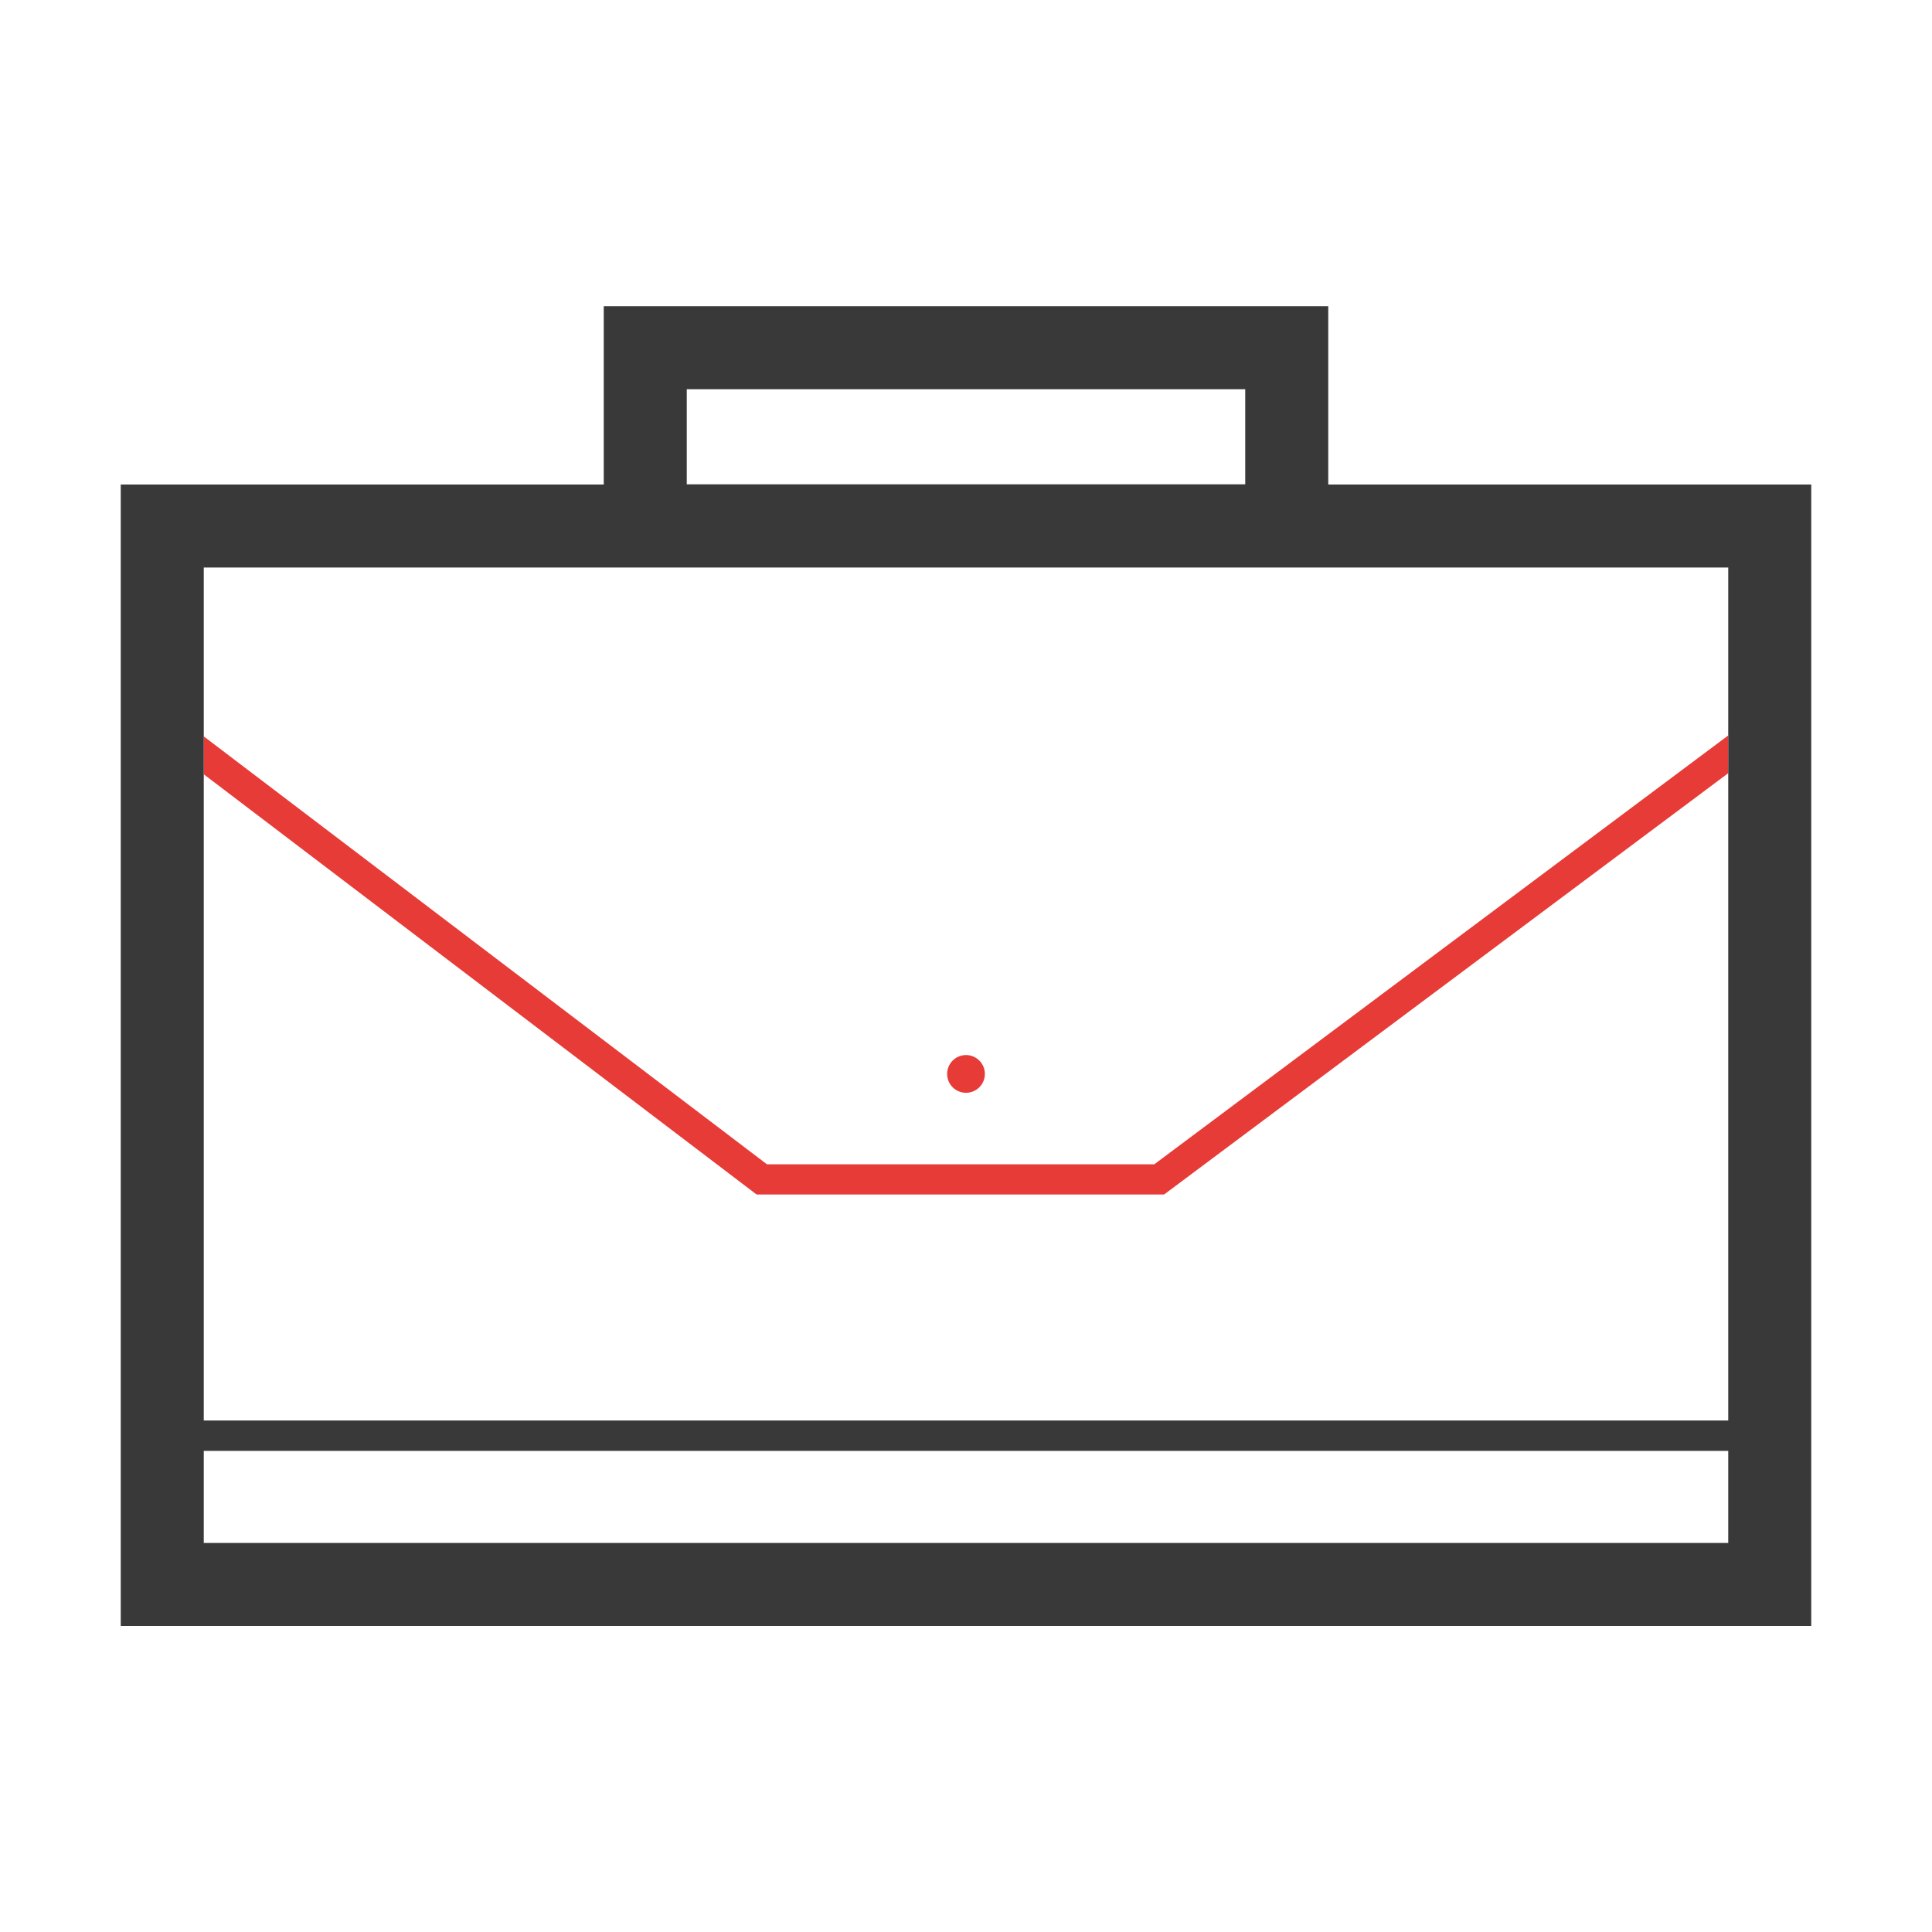
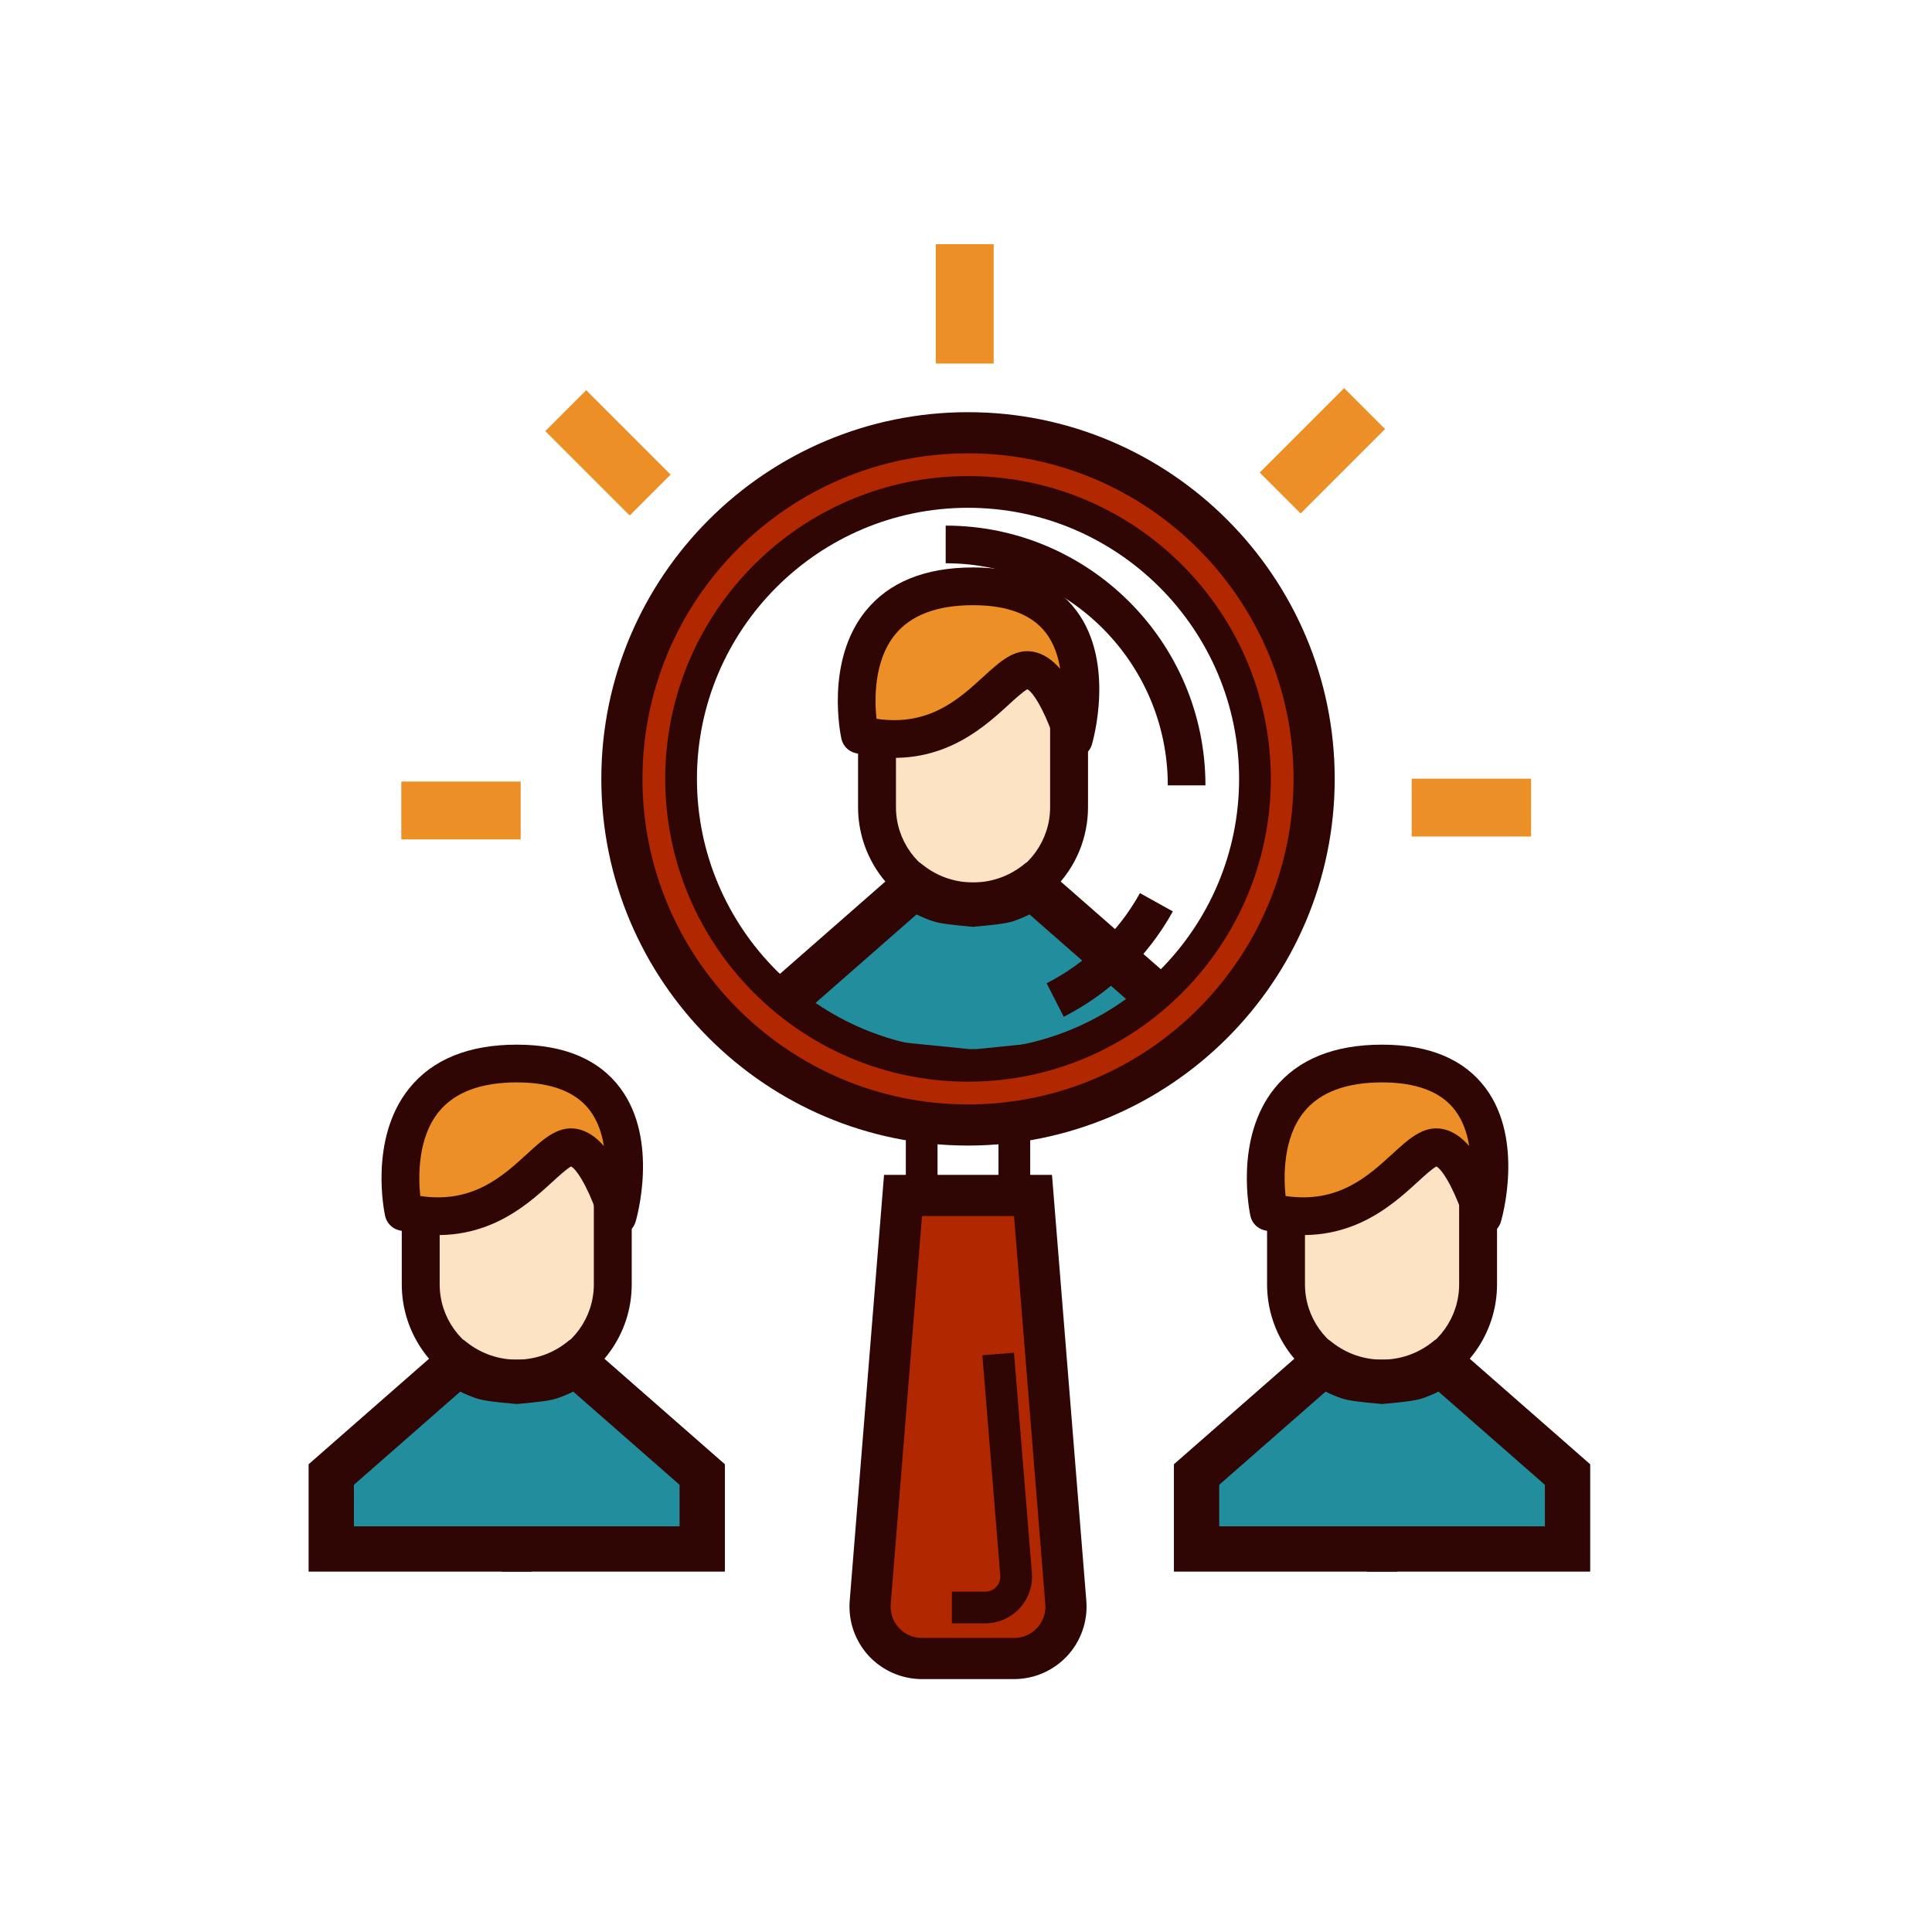
<svg xmlns="http://www.w3.org/2000/svg" width="800px" height="800px" viewBox="0 0 1024 1024" class="icon" version="1.1">
-   <path d="M512 569.2m-10 0a10 10 0 1 0 20 0 10 10 0 1 0-20 0Z" fill="#E73B37" />
-   <path d="M611.8 617.1H406.5L108 390.3v20.1l293 222.7h216l299-223.3v-20L611.8 617.1z" fill="#E73B37" />
-   <path d="M704 256.8v-94.5H320v94.5H64v605h896v-605H704z m-340-50.5h296v50.4H364v-50.4z m552 611.5H108V769h808v48.8z m0-64.9H108V300.8h808v452.1z" fill="#39393A" />
+   <path d="M675.577 617.66s-0.651 64.298 12.57 87.497c13.221 23.199 50.411 32.183 50.411 32.183l27.191-23.16s24.551-30.092 23.705-44.808c-0.846-14.716-20.309-86.836-20.309-86.836l-93.568 35.124z" fill="#FCE3C3" />
+   <path d="M732.514 737.642a56.99 56.99 0 0 1-18.124-2.943 56.885 56.885 0 0 1-38.813-53.977V617.66h12.087v63.061a44.811 44.811 0 0 0 30.575 42.52c9.206 3.089 19.346 3.089 28.552 0a44.814 44.814 0 0 0 30.577-42.52V617.66h12.087v63.061a56.884 56.884 0 0 1-38.816 53.977 56.95 56.95 0 0 1-18.125 2.944z" fill="#300604" />
+   <path d="M732.515 741.642a60.817 60.817 0 0 1-19.398-3.151 60.88 60.88 0 0 1-41.539-57.769V613.66h20.087v67.062a40.817 40.817 0 0 0 27.848 38.728c8.383 2.812 17.62 2.812 26.007 0a40.817 40.817 0 0 0 27.849-38.728V613.66h20.087v67.062a60.878 60.878 0 0 1-41.542 57.769 60.81 60.81 0 0 1-19.399 3.151zM679.577 621.66v59.062a52.887 52.887 0 0 0 36.087 50.185 52.793 52.793 0 0 0 16.851 2.735c5.781 0 11.45-0.92 16.85-2.735a52.886 52.886 0 0 0 36.09-50.185V621.66h-4.087v59.062a48.811 48.811 0 0 1-33.303 46.312c-10.029 3.363-21.073 3.364-31.099 0a48.81 48.81 0 0 1-33.302-46.312V621.66h-4.087z" fill="#300604" />
+   <path d="M738.558 831.071H624.124v-54.107l75.095-65.796 4.346 0.842 1.212 0.919c4.1 3.23 8.628 5.689 13.46 7.312a44.796 44.796 0 0 0 14.278 2.333h6.043v108.497z" fill="#300604" />
+   <path d="M740.487 833.001H622.194V776.09l76.465-66.995 5.713 1.107 1.57 1.189c3.95 3.112 8.284 5.467 12.908 7.021a42.865 42.865 0 0 0 13.664 2.232h7.973v112.357z m-114.433-3.859h110.574V724.504h-4.113a46.675 46.675 0 0 1-14.893-2.434c-5.046-1.695-9.77-4.261-14.04-7.625l-0.825-0.626-2.977-0.576-73.727 64.597v51.302z" fill="#300604" />
+   <path d="M840.907 831.071H726.471V722.574h6.043c4.861 0 9.667-0.785 14.278-2.333 4.835-1.623 9.364-4.084 13.458-7.31l1.153-0.909 4.346-0.842 2.286 1.938 72.872 63.846v54.107z" fill="#300604" />
+   <path d="M842.837 833.001H724.541V720.645h7.974c4.656 0 9.253-0.751 13.664-2.232 4.623-1.552 8.956-3.906 12.878-6.996l1.52-1.199 5.715-1.106 2.992 2.536 73.554 64.443v56.91zM728.4 829.142h110.577V777.84l-72.214-63.271-1.556-1.318-2.978 0.577-0.784 0.618c-4.271 3.366-8.995 5.931-14.039 7.624a46.68 46.68 0 0 1-14.893 2.434H728.4v104.638z" fill="#300604" />
+   <path d="M763.664 725.356a56.286 56.286 0 0 1-13.023 6.342c-3.351 1.126-12.868 1.932-18.159 2.417-5.274-0.484-14.741-1.291-18.092-2.417a56.267 56.267 0 0 1-13.023-6.342l-65.157 57.089v36.539h192.609v-36.539l-65.155-57.089z" fill="#228E9D" />
+   <path d="M838.82 828.984H626.211v-51.072l74.288-65.091 6.359 4.178a46.414 46.414 0 0 0 10.712 5.218c2.237 0.702 11.336 1.531 14.762 1.843l0.152 0.015 0.185-0.018c3.434-0.312 12.555-1.14 14.805-1.844a46.385 46.385 0 0 0 10.699-5.214l6.359-4.178 74.288 65.091v51.072z m-192.609-20H818.82v-22.006l-56.373-49.393a66.09 66.09 0 0 1-8.627 3.594c-3.919 1.316-11.079 2.045-19.343 2.795l-1.996 0.183-1.964-0.18c-8.242-0.751-15.384-1.48-19.312-2.8a66.035 66.035 0 0 1-8.621-3.592l-56.373 49.393v22.006z" fill="#300604" />
+   <path d="M672.517 642.352s-17.429-78.661 60.007-78.661 53.396 81.021 53.396 81.021-9.709-34.322-23.413-36.547c-15.098-2.453-34.377 47.522-89.99 34.187z" fill="#ED8F27" />
+   <path d="M785.921 654.712h-0.064a10 10 0 0 1-9.559-7.278c-3.703-13.014-10.887-26.924-14.952-29.185-2.172 1.074-6.574 5.104-9.864 8.115-14.638 13.397-39.14 35.822-81.297 25.712a10.004 10.004 0 0 1-7.432-7.562c-0.366-1.656-8.741-40.875 12.713-67.603 12.368-15.409 31.565-23.222 57.058-23.222 25.008 0 43.46 7.734 54.845 22.987 20.635 27.646 8.658 69.127 8.139 70.879a10.002 10.002 0 0 1-9.587 7.157z m-104.543-20.811c27.747 4.134 43.64-10.429 56.601-22.291 8.743-8.003 16.29-14.916 26.132-13.317 5.616 0.913 10.468 4.41 14.576 9.104-1.039-6.668-3.249-13.29-7.385-18.808-7.409-9.887-20.456-14.899-38.778-14.899-19.127 0-33.077 5.296-41.461 15.741-11.115 13.847-10.739 34.265-9.685 44.47z" fill="#300604" />
+   <path d="M458.789 364.734s-0.651 64.298 12.57 87.497c13.221 23.199 50.411 32.183 50.411 32.183l27.191-23.16s24.551-30.092 23.705-44.808-20.309-86.836-20.309-86.836l-93.568 35.124z" fill="#FCE3C3" />
+   <path d="M515.727 484.715a56.99 56.99 0 0 1-18.124-2.943 56.885 56.885 0 0 1-38.813-53.977v-63.061h12.087v63.061a44.811 44.811 0 0 0 30.575 42.52c9.206 3.089 19.346 3.089 28.552 0a44.814 44.814 0 0 0 30.577-42.52v-63.061h12.087v63.061a56.884 56.884 0 0 1-38.815 53.977 56.993 56.993 0 0 1-18.126 2.943z" fill="#300604" />
+   <path d="M515.727 488.715a60.817 60.817 0 0 1-19.398-3.151 60.88 60.88 0 0 1-41.539-57.769v-67.062h20.087v67.062a40.816 40.816 0 0 0 27.849 38.728c8.383 2.812 17.619 2.812 26.006 0a40.818 40.818 0 0 0 27.85-38.728v-67.062h20.087v67.062a60.88 60.88 0 0 1-60.942 60.92z m-52.938-119.982v59.062a52.887 52.887 0 0 0 36.087 50.185 52.793 52.793 0 0 0 16.851 2.735c5.782 0 11.451-0.92 16.85-2.734a52.888 52.888 0 0 0 36.091-50.186v-59.062h-4.087v59.062a48.811 48.811 0 0 1-33.304 46.312c-10.027 3.363-21.072 3.365-31.098 0a48.81 48.81 0 0 1-33.303-46.312v-59.062h-4.087z" fill="#300604" />
+   <path d="M521.77 578.144l-102.347-4.835-12.087-49.272 75.095-65.796 4.346 0.842 1.212 0.919c4.1 3.23 8.628 5.689 13.46 7.312a44.796 44.796 0 0 0 14.278 2.333h6.043v108.497z" fill="#300604" />
+   <path d="M523.7 580.168l-105.808-4.999-12.71-51.81 76.688-67.191 5.714 1.107 1.57 1.189c3.951 3.113 8.285 5.468 12.908 7.021a42.854 42.854 0 0 0 13.663 2.232h7.974v112.451z m-102.747-8.718l98.888 4.671V471.577h-4.114a46.66 46.66 0 0 1-14.892-2.434c-5.044-1.694-9.768-4.26-14.04-7.625l-0.825-0.625-2.978-0.577-73.503 64.4 11.464 46.734z" fill="#300604" />
+   <path d="M609.647 567.09l-99.964 11.054V469.648h6.043c4.861 0 9.667-0.785 14.278-2.333 4.836-1.623 9.364-4.084 13.458-7.31l1.153-0.909 4.346-0.842 2.286 1.938 72.872 63.846-14.472 43.052z" fill="#300604" />
+   <path d="M507.754 580.3V467.718h7.973c4.656 0 9.253-0.751 13.664-2.232 4.623-1.552 8.955-3.905 12.878-6.996l1.52-1.199 5.716-1.106 2.991 2.536 73.863 64.714-15.274 45.438L507.754 580.3z m3.859-108.723v104.412l96.598-10.682 13.669-40.665-71.904-63-1.556-1.318-2.978 0.577-0.784 0.618c-4.272 3.367-8.996 5.932-14.039 7.624a46.68 46.68 0 0 1-14.893 2.434h-4.113z" fill="#300604" />
+   <path d="M546.876 472.43a56.286 56.286 0 0 1-13.023 6.342c-3.351 1.126-12.868 1.932-18.159 2.417-5.274-0.484-14.741-1.291-18.092-2.417a56.267 56.267 0 0 1-13.023-6.342l-65.157 57.089 10.06 28.106 83.871 8.433h4.674L601 557.624l11.032-28.106-65.156-57.088z" fill="#228E9D" />
+   <path d="M518.536 576.058l-6.183-0.05-90.156-9.066-14.482-40.46 75.998-66.587 6.358 4.178a46.458 46.458 0 0 0 10.712 5.219c2.235 0.701 11.333 1.529 14.758 1.842l0.155 0.014 0.185-0.017c3.434-0.312 12.557-1.14 14.806-1.844a46.398 46.398 0 0 0 10.698-5.214l6.359-4.178 76.165 66.734-15.829 40.327-89.544 9.102z m-4.68-20h3.666l76.397-7.766 6.235-15.885-54.496-47.748a66.058 66.058 0 0 1-8.625 3.593c-3.921 1.317-11.081 2.046-19.345 2.796l-1.996 0.183-1.968-0.181c-8.24-0.75-15.381-1.479-19.309-2.799a65.964 65.964 0 0 1-8.62-3.592l-54.666 47.896 5.639 15.751 77.088 7.752z" fill="#300604" />
+   <path d="M455.729 389.425s-17.429-78.661 60.007-78.661 53.396 81.021 53.396 81.021-9.709-34.322-23.413-36.548c-15.098-2.452-34.377 47.523-89.99 34.188z" fill="#ED8F27" />
+   <path d="M569.133 401.785h-0.064a10 10 0 0 1-9.559-7.278c-3.703-13.013-10.886-26.924-14.951-29.185-2.173 1.074-6.574 5.104-9.864 8.115-14.639 13.396-39.141 35.819-81.298 25.712a10.004 10.004 0 0 1-7.432-7.562c-0.366-1.656-8.741-40.874 12.713-67.603 12.368-15.408 31.565-23.222 57.059-23.222 25.007 0 43.459 7.734 54.844 22.987 20.635 27.646 8.658 69.127 8.139 70.879a10.002 10.002 0 0 1-9.587 7.157z m-104.564-20.813c27.753 4.142 43.657-10.423 56.622-22.288 8.743-8.003 16.295-14.916 26.132-13.317 5.616 0.913 10.467 4.409 14.575 9.104-1.039-6.669-3.249-13.29-7.385-18.808-7.409-9.887-20.456-14.899-38.777-14.899-19.087 0-33.019 5.273-41.407 15.674-11.246 13.942-10.843 34.327-9.76 44.534z" fill="#300604" />
+   <path d="M216.949 617.66s-0.651 64.298 12.57 87.497c13.221 23.199 50.411 32.183 50.411 32.183l27.191-23.16s24.551-30.092 23.705-44.808c-0.846-14.716-20.309-86.836-20.309-86.836l-93.568 35.124z" fill="#FCE3C3" />
+   <path d="M273.887 737.642a56.99 56.99 0 0 1-18.124-2.943 56.885 56.885 0 0 1-38.813-53.977V617.66h12.087v63.061a44.811 44.811 0 0 0 30.575 42.52c9.206 3.089 19.345 3.089 28.552 0a44.814 44.814 0 0 0 30.577-42.52V617.66h12.087v63.061a56.884 56.884 0 0 1-38.815 53.977 56.966 56.966 0 0 1-18.126 2.944z" fill="#300604" />
+   <path d="M273.887 741.642a60.817 60.817 0 0 1-19.398-3.151 60.88 60.88 0 0 1-41.539-57.769V613.66h20.087v67.062a40.817 40.817 0 0 0 27.848 38.728c8.383 2.812 17.62 2.812 26.007 0a40.818 40.818 0 0 0 27.85-38.728V613.66h20.086v67.062a60.878 60.878 0 0 1-41.542 57.769 60.81 60.81 0 0 1-19.399 3.151zM220.949 621.66v59.062a52.887 52.887 0 0 0 36.087 50.185 52.793 52.793 0 0 0 16.851 2.735c5.781 0 11.45-0.92 16.85-2.735a52.886 52.886 0 0 0 36.09-50.185V621.66h-4.086v59.062a48.811 48.811 0 0 1-33.304 46.312c-10.028 3.363-21.072 3.364-31.099 0a48.81 48.81 0 0 1-33.302-46.312V621.66h-4.087z" fill="#300604" />
+   <path d="M279.93 831.071H165.496v-54.107l75.095-65.796 4.346 0.842 1.212 0.919c4.1 3.23 8.628 5.689 13.46 7.312a44.796 44.796 0 0 0 14.278 2.333h6.043v108.497z" fill="#300604" />
+   <path d="M281.859 833.001H163.566V776.09l76.465-66.995 5.715 1.107 1.569 1.19c3.949 3.111 8.283 5.466 12.907 7.02a42.865 42.865 0 0 0 13.664 2.232h7.973v112.357z m-114.433-3.859H278V724.504h-4.113a46.675 46.675 0 0 1-14.893-2.434c-5.046-1.695-9.77-4.261-14.04-7.625l-0.825-0.626-2.977-0.576-73.727 64.597v51.302z" fill="#300604" />
+   <path d="M382.279 831.071H267.843V722.574h6.043c4.861 0 9.667-0.785 14.278-2.333 4.835-1.623 9.364-4.084 13.458-7.31l1.153-0.909 4.346-0.842 2.286 1.938 72.872 63.846v54.107z" fill="#300604" />
+   <path d="M384.209 833.001H265.913V720.645h7.974c4.656 0 9.253-0.751 13.664-2.232 4.623-1.552 8.956-3.906 12.878-6.996l1.52-1.199 5.715-1.106 2.992 2.536 73.554 64.443v56.91z m-114.437-3.859H380.35V777.84l-72.214-63.271-1.556-1.318-2.978 0.577-0.784 0.618c-4.271 3.366-8.995 5.931-14.039 7.624a46.68 46.68 0 0 1-14.893 2.434h-4.114v104.638z" fill="#300604" />
+   <path d="M305.036 725.356a56.286 56.286 0 0 1-13.023 6.342c-3.351 1.126-12.868 1.932-18.159 2.417-5.274-0.484-14.741-1.291-18.092-2.417a56.267 56.267 0 0 1-13.023-6.342l-65.157 57.089v36.539h192.609v-36.539l-65.155-57.089z" fill="#228E9D" />
+   <path d="M380.192 828.984H167.583v-51.072l74.288-65.091 6.359 4.178a46.414 46.414 0 0 0 10.712 5.218c2.237 0.702 11.336 1.531 14.762 1.843l0.152 0.015 0.185-0.018c3.434-0.312 12.555-1.14 14.805-1.844a46.385 46.385 0 0 0 10.699-5.214l6.359-4.178 74.288 65.091v51.072z m-192.609-20h172.609v-22.006l-56.373-49.393a66.09 66.09 0 0 1-8.627 3.594c-3.919 1.316-11.079 2.045-19.343 2.795l-1.996 0.183-1.964-0.18c-8.242-0.751-15.384-1.48-19.312-2.8a66.035 66.035 0 0 1-8.621-3.592l-56.373 49.393v22.006z" fill="#300604" />
+   <path d="M213.889 642.352s-17.429-78.661 60.007-78.661 53.396 81.021 53.396 81.021-9.709-34.322-23.413-36.547c-15.098-2.453-34.377 47.522-89.99 34.187z" fill="#ED8F27" />
+   <path d="M327.293 654.712h-0.064a10 10 0 0 1-9.559-7.278c-3.703-13.014-10.887-26.925-14.952-29.185-2.172 1.074-6.574 5.104-9.864 8.115-14.639 13.397-39.137 35.822-81.297 25.712a10.004 10.004 0 0 1-7.432-7.562c-0.366-1.656-8.741-40.875 12.713-67.603 12.368-15.409 31.565-23.222 57.058-23.222 25.008 0 43.46 7.734 54.845 22.987 20.635 27.646 8.658 69.127 8.139 70.879a10.002 10.002 0 0 1-9.587 7.157zM222.75 633.901c27.739 4.134 43.64-10.429 56.601-22.291 8.743-8.003 16.294-14.916 26.132-13.317 5.616 0.913 10.468 4.41 14.576 9.104-1.039-6.668-3.249-13.29-7.385-18.808-7.409-9.887-20.456-14.899-38.778-14.899-19.127 0-33.077 5.296-41.461 15.741-11.115 13.847-10.739 34.265-9.685 44.47z" fill="#300604" />
+   <path d="M513.232 228.978c-100.956 0-182.796 81.841-182.796 182.796S412.277 594.57 513.232 594.57s182.796-81.841 182.796-182.796-81.84-182.796-182.796-182.796z m1.72 338.112c-83.901 0-151.916-68.015-151.916-151.916s68.015-151.916 151.916-151.916 151.916 68.015 151.916 151.916S598.853 567.09 514.952 567.09z" fill="#B12800" />
+   <path d="M513.067 573.309c-88.495 0-160.487-71.995-160.487-160.49 0-88.496 71.992-160.49 160.487-160.49 88.496 0 160.493 71.995 160.493 160.49 0 88.496-71.997 160.49-160.493 160.49z m0-304.169c-79.226 0-143.677 64.454-143.677 143.68 0 79.225 64.451 143.679 143.677 143.679s143.682-64.454 143.682-143.679c0-79.226-64.456-143.68-143.682-143.68z" fill="#300604" />
+   <path d="M546.026 642.006h-65.917v-45.741h16.81v28.931h32.297v-28.931h16.81z" fill="#300604" />
+   <path d="M488.632 879.053h48.874c16.052 0 28.689-13.697 27.399-29.697l-17.391-215.753h-68.891l-17.39 215.753c-1.291 15.999 11.346 29.697 27.399 29.697z" fill="#B12800" />
+   <path d="M537.506 887.457h-48.871a35.995 35.995 0 0 1-26.381-11.552 36.01 36.01 0 0 1-9.402-27.224l18.015-223.485h84.403l18.014 223.483a35.98 35.98 0 0 1-9.395 27.221 35.989 35.989 0 0 1-26.383 11.557z m-51.132-245.451L469.608 850.03c-0.433 5.371 1.346 10.512 5.001 14.474 3.656 3.962 8.635 6.143 14.025 6.143h48.871c5.391 0 10.37-2.184 14.025-6.145 3.655-3.959 5.428-9.1 4.996-14.471L539.76 642.006h-53.386z" fill="#300604" />
+   <path d="M537.506 889.957h-48.871a38.506 38.506 0 0 1-28.219-12.356 38.516 38.516 0 0 1-10.057-29.119l18.2-225.785h89.016l18.2 225.781a38.493 38.493 0 0 1-10.05 29.118 38.496 38.496 0 0 1-28.219 12.361z m-64.333-262.261l-17.829 221.187a33.5 33.5 0 0 0 8.746 25.327 33.493 33.493 0 0 0 24.545 10.747h48.871a33.478 33.478 0 0 0 24.544-10.752 33.472 33.472 0 0 0 8.741-25.325l-17.829-221.184h-79.789z m64.333 245.45h-48.871c-6.096 0-11.729-2.467-15.863-6.947-4.137-4.484-6.146-10.298-5.656-16.37l16.952-210.323h58l16.952 210.323c0.488 6.079-1.519 11.892-5.651 16.368-4.138 4.482-9.77 6.949-15.863 6.949z m-48.825-228.64L472.1 850.231c-0.376 4.664 1.168 9.131 4.347 12.577 3.176 3.442 7.505 5.338 12.188 5.338h48.871c4.681 0 9.01-1.896 12.188-5.34 3.175-3.439 4.717-7.906 4.341-12.576l-16.581-205.725h-48.773z" fill="#300604" />
+   <path d="M522.206 860.413h-17.702v-16.81h17.702a7.901 7.901 0 0 0 5.866-2.569 7.905 7.905 0 0 0 2.09-6.061l-9.483-116.652 16.756-1.363 9.483 116.655a24.862 24.862 0 0 1-6.49 18.816 24.854 24.854 0 0 1-18.222 7.984z" fill="#300604" />
+   <path d="M513.067 604.67c-105.788 0-191.854-86.063-191.854-191.851s86.066-191.854 191.854-191.854 191.854 86.066 191.854 191.854S618.855 604.67 513.067 604.67z m0-366.894c-96.518 0-175.043 78.525-175.043 175.043s78.525 175.04 175.043 175.04 175.043-78.523 175.043-175.04c0.001-96.518-78.525-175.043-175.043-175.043z" fill="#300604" />
+   <path d="M513.067 607.17c-107.167 0-194.354-87.186-194.354-194.351 0-107.167 87.187-194.354 194.354-194.354s194.354 87.187 194.354 194.354c0 107.165-87.187 194.351-194.354 194.351z m0-383.704c-104.41 0-189.354 84.943-189.354 189.354 0 104.408 84.943 189.351 189.354 189.351s189.354-84.942 189.354-189.351c0-104.411-84.943-189.354-189.354-189.354z m0 366.894c-97.897 0-177.543-79.645-177.543-177.541 0-97.897 79.646-177.543 177.543-177.543S690.61 314.922 690.61 412.819 610.965 590.36 513.067 590.36z m0-350.084c-95.141 0-172.543 77.402-172.543 172.543 0 95.14 77.402 172.541 172.543 172.541S685.61 507.959 685.61 412.819s-77.402-172.543-172.543-172.543z" fill="#300604" />
+   <path d="M501.074 134.485h20.517v53.126h-20.517z" fill="#ED8F27" />
+   <path d="M526.663 192.684h-30.662v-63.271h30.662v63.271z m-20.517-10.145h10.373v-42.981h-10.373v42.981z" fill="#ED8F27" />
+   <path d="M348.264 251.544l-14.508 14.507-37.565-37.565 14.507-14.508z" fill="#ED8F27" />
+   <path d="M333.752 273.225l-44.739-44.738 21.681-21.681 44.739 44.738-21.681 21.681z m-30.394-44.739l30.394 30.393 7.335-7.335-30.394-30.393-7.335 7.335z" fill="#ED8F27" />
+   <path d="M217.777 419.316h53.126v20.517h-53.126z" fill="#ED8F27" />
+   <path d="M275.976 444.905h-63.271v-30.662h63.271v30.662z m-53.126-10.144h42.981v-10.373H222.85v10.373z" fill="#ED8F27" />
+   <path d="M753.295 417.781h53.126v20.517h-53.126z" fill="#ED8F27" />
+   <path d="M811.494 443.371h-63.271v-30.662h63.271v30.662z m-53.127-10.144h42.982v-10.373h-42.982v10.373z" fill="#ED8F27" />
+   <path d="M689.365 264.973l-14.508-14.507 37.566-37.566 14.507 14.508z" fill="#ED8F27" />
+   <path d="M689.362 272.141l-21.681-21.681 44.738-44.739 21.681 21.681-44.738 44.739z m-7.335-21.681l7.335 7.335 30.393-30.394-7.335-7.335-30.393 30.394z" fill="#ED8F27" />
+   <path d="M638.91 416.26h-19.955c0-64.91-52.805-117.719-117.719-117.719v-19.955c75.91 0 137.674 61.76 137.674 137.674zM563.81 538.919l-9.081-17.766c20.93-10.699 38.04-27.221 49.473-47.78l17.435 9.698c-13.362 24.031-33.356 43.343-57.827 55.848z" fill="#300604" />
</svg>
